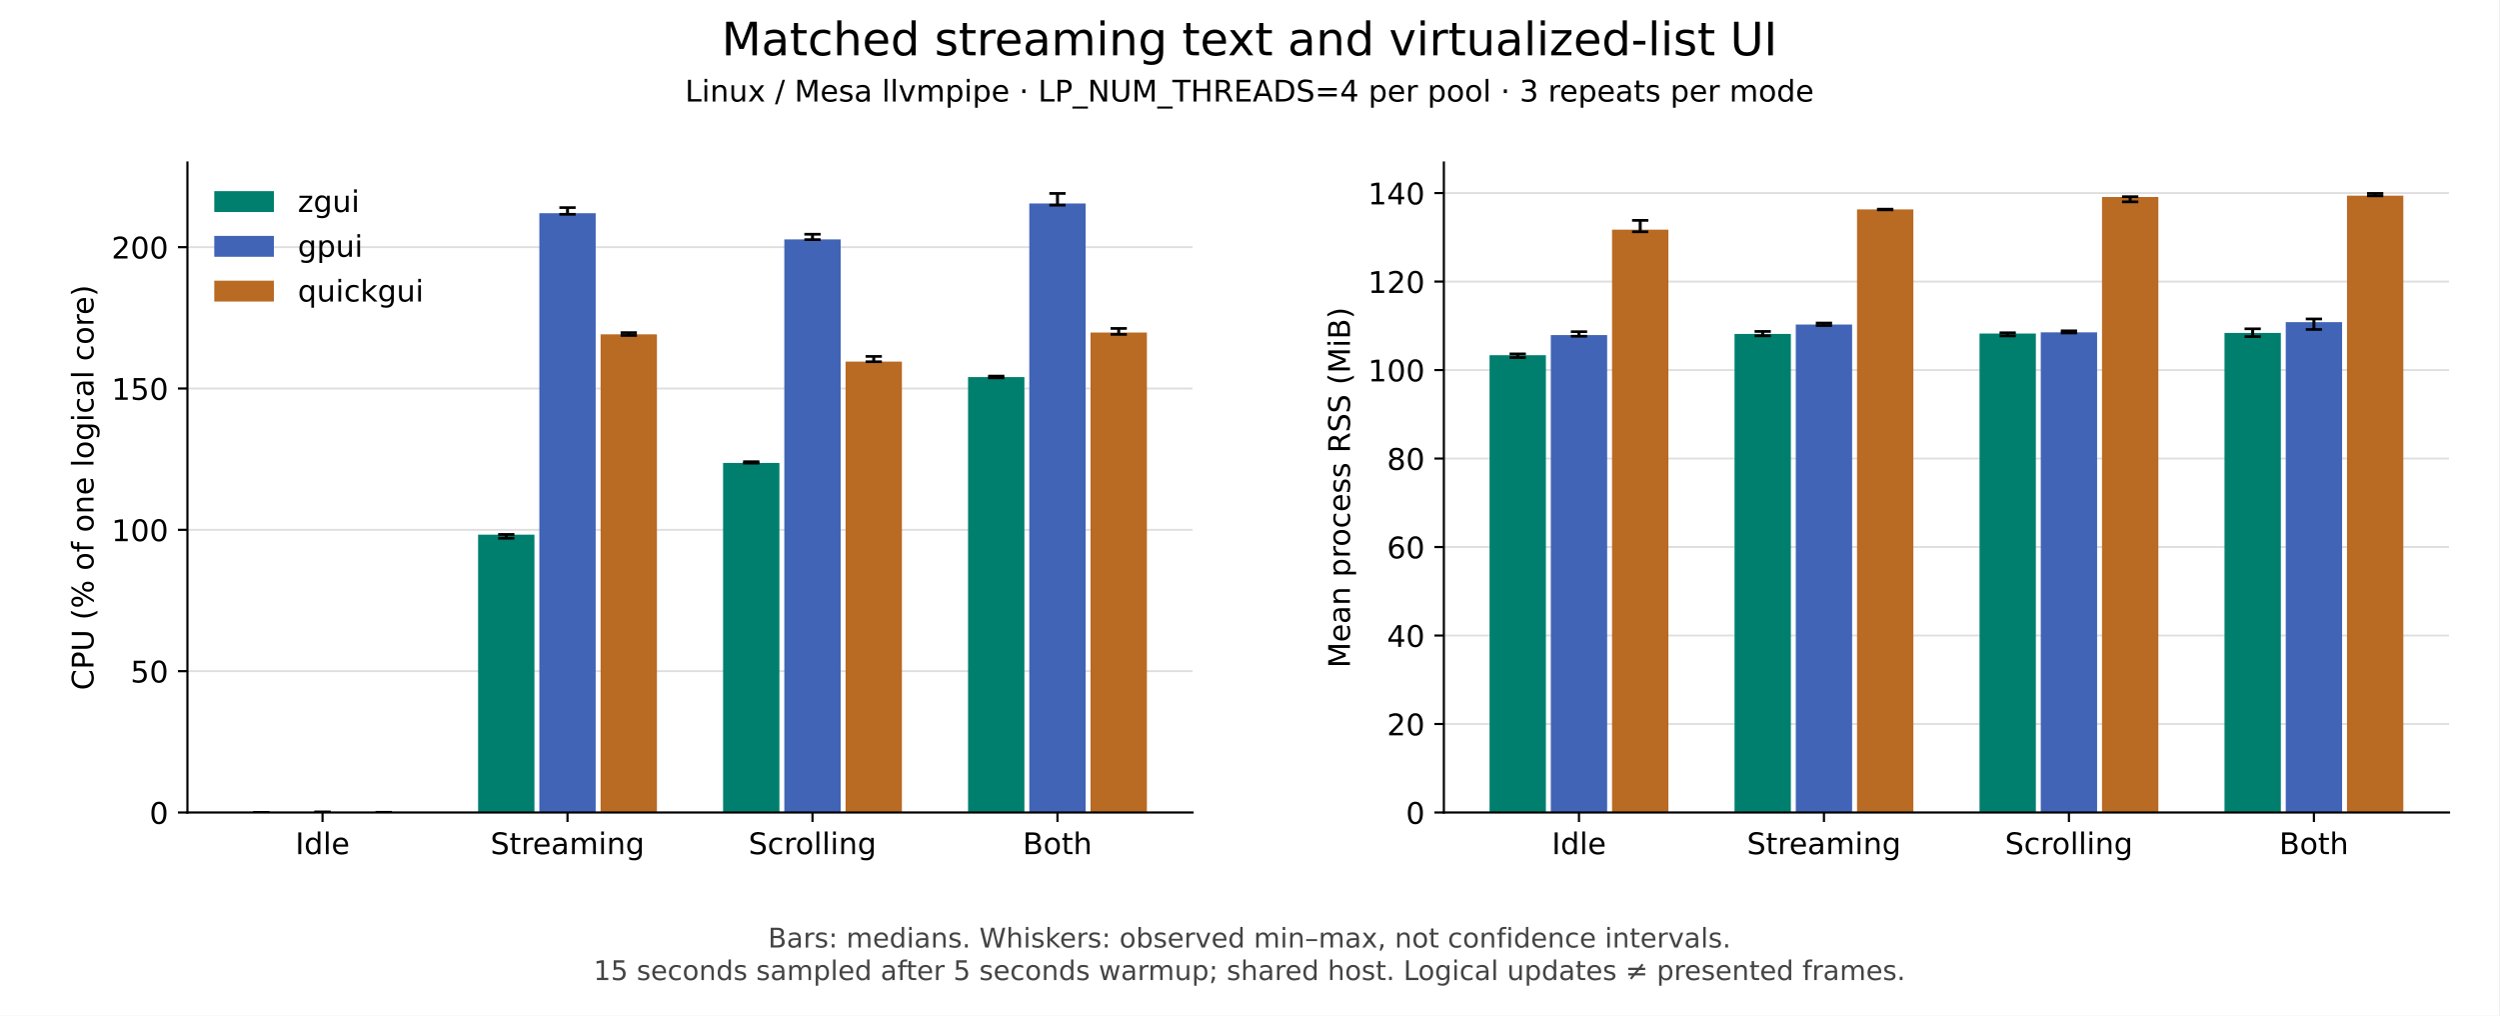
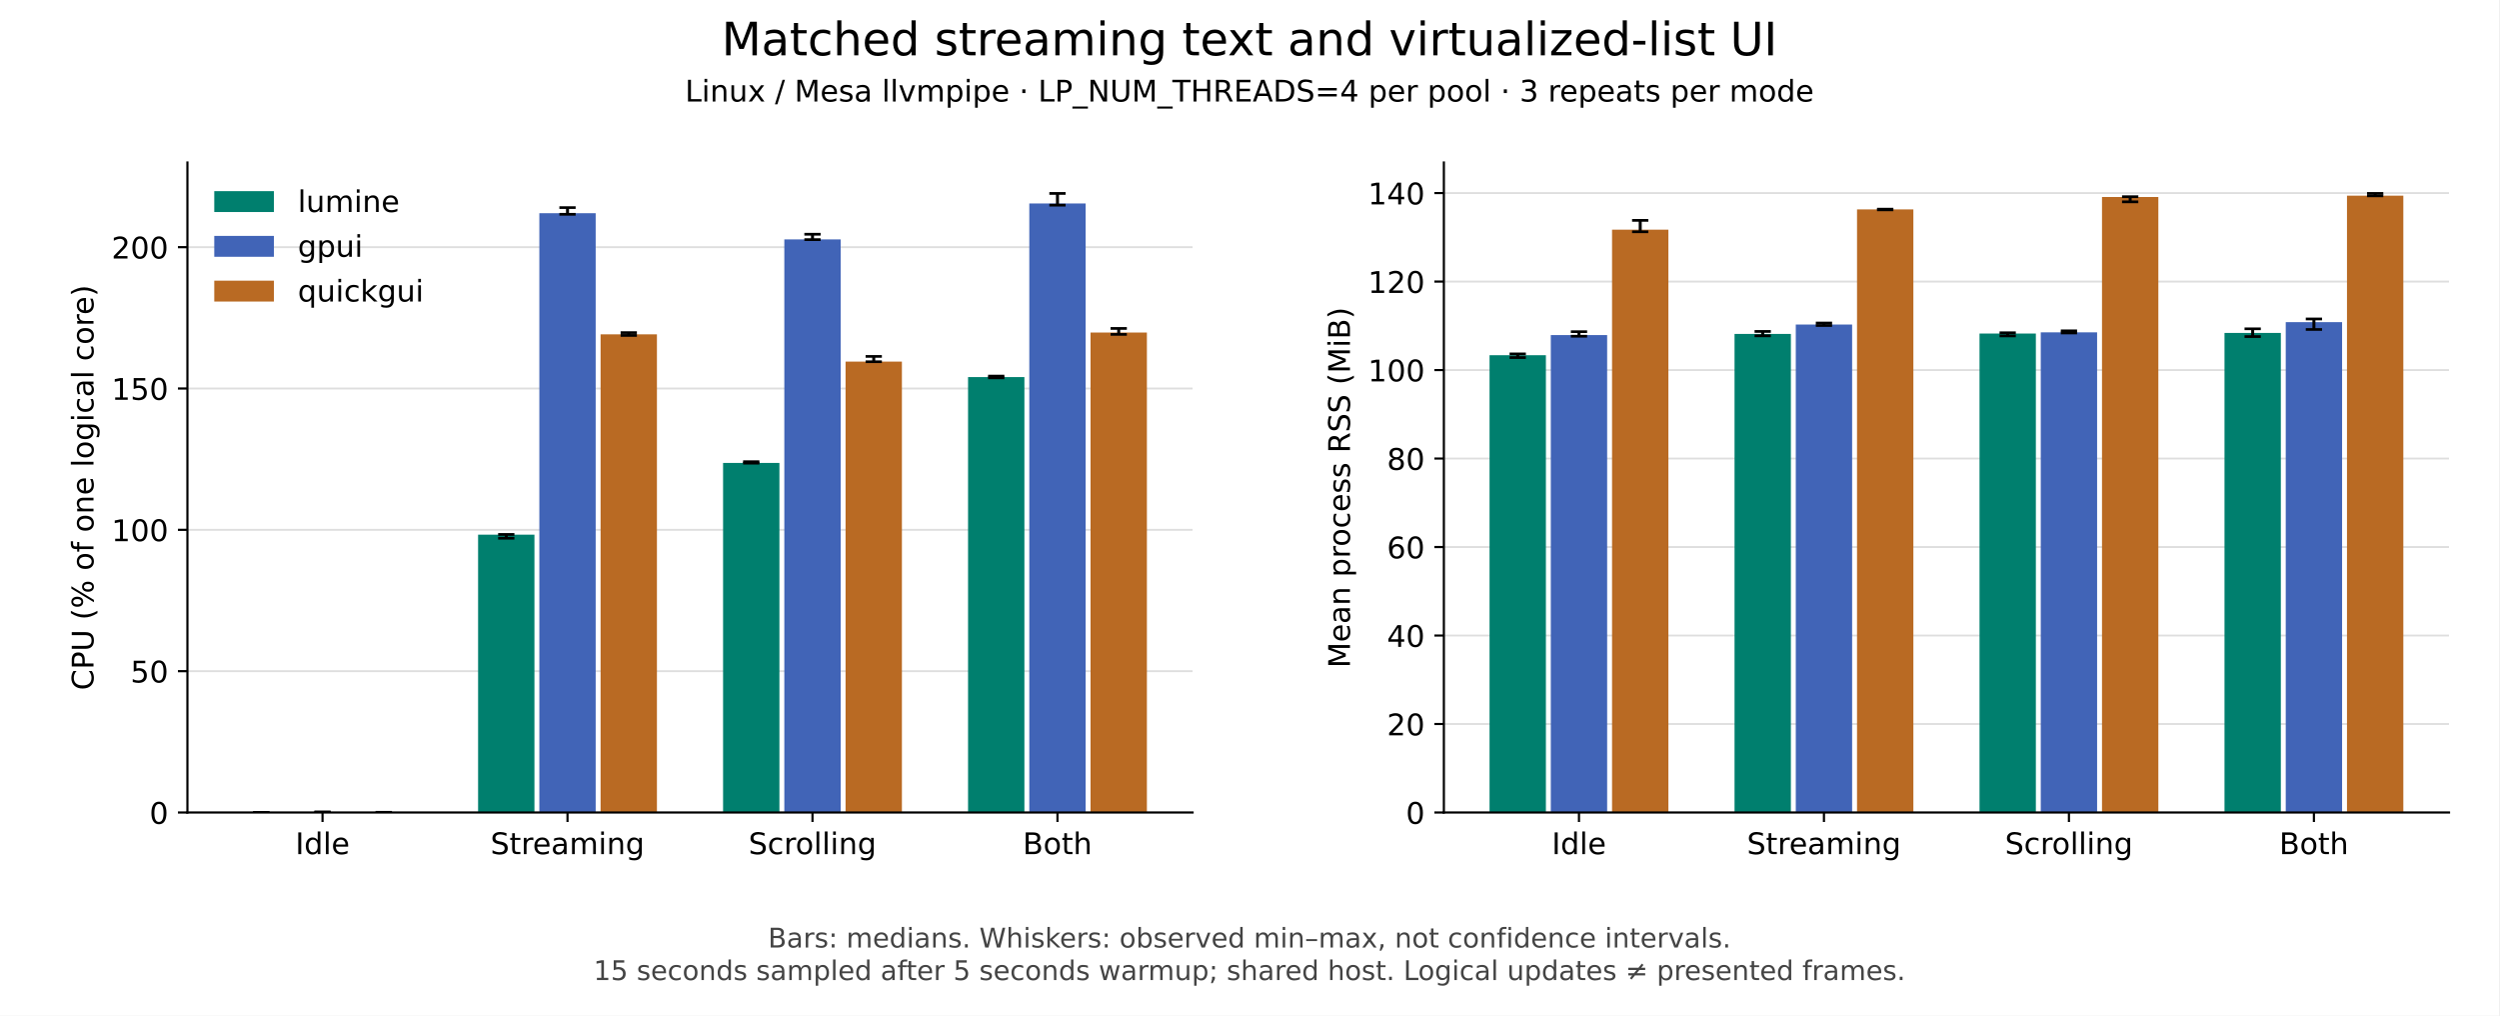
<svg xmlns="http://www.w3.org/2000/svg" xmlns:xlink="http://www.w3.org/1999/xlink" width="921.6pt" height="374.4pt" viewBox="0 0 921.6 374.4" version="1.1">
  <defs>
    <style type="text/css">*{stroke-linejoin: round; stroke-linecap: butt}</style>
  </defs>
  <g id="figure_1">
    <g id="patch_1">
      <path d="M 0 374.4  L 921.6 374.4  L 921.6 0  L 0 0  z " style="fill: #ffffff" />
    </g>
    <g id="axes_1">
      <g id="patch_2">
        <path d="M 69.12 299.52  L 439.808 299.52  L 439.808 59.904  L 69.12 59.904  z " style="fill: #ffffff" />
      </g>
      <g id="matplotlib.axis_1">
        <g id="xtick_1">
          <g id="line2d_1">
            <defs>
              <path id="m45c8a09daf" d="M 0 0  L 0 3.5  " style="stroke: #000000; stroke-width: 0.8" />
            </defs>
            <g>
              <use xlink:href="#m45c8a09daf" x="118.946" y="299.52" style="stroke: #000000; stroke-width: 0.8" />
            </g>
          </g>
          <g id="text_1">
            <text style="font-size: 11px; font-family: 'DejaVu Sans'; text-anchor: middle" x="118.946" y="314.878" transform="rotate(-0 118.9456 314.8783)">Idle</text>
          </g>
        </g>
        <g id="xtick_2">
          <g id="line2d_2">
            <g>
              <use xlink:href="#m45c8a09daf" x="209.291" y="299.52" style="stroke: #000000; stroke-width: 0.8" />
            </g>
          </g>
          <g id="text_2">
            <text style="font-size: 11px; font-family: 'DejaVu Sans'; text-anchor: middle" x="209.291" y="314.878" transform="rotate(-0 209.2912 314.8783)">Streaming</text>
          </g>
        </g>
        <g id="xtick_3">
          <g id="line2d_3">
            <g>
              <use xlink:href="#m45c8a09daf" x="299.637" y="299.52" style="stroke: #000000; stroke-width: 0.8" />
            </g>
          </g>
          <g id="text_3">
            <text style="font-size: 11px; font-family: 'DejaVu Sans'; text-anchor: middle" x="299.637" y="314.878" transform="rotate(-0 299.6368 314.8783)">Scrolling</text>
          </g>
        </g>
        <g id="xtick_4">
          <g id="line2d_4">
            <g>
              <use xlink:href="#m45c8a09daf" x="389.982" y="299.52" style="stroke: #000000; stroke-width: 0.8" />
            </g>
          </g>
          <g id="text_4">
            <text style="font-size: 11px; font-family: 'DejaVu Sans'; text-anchor: middle" x="389.982" y="314.878" transform="rotate(-0 389.9824 314.8783)">Both</text>
          </g>
        </g>
      </g>
      <g id="matplotlib.axis_2">
        <g id="ytick_1">
          <g id="line2d_5">
            <path d="M 69.12 299.52  L 439.808 299.52  " clip-path="url(#p979e7d7cf9)" style="fill: none; stroke: #dedede; stroke-width: 0.7; stroke-linecap: square" />
          </g>
          <g id="line2d_6">
            <defs>
              <path id="m3b2ead3427" d="M 0 0  L -3.5 0  " style="stroke: #000000; stroke-width: 0.8" />
            </defs>
            <g>
              <use xlink:href="#m3b2ead3427" x="69.12" y="299.52" style="stroke: #000000; stroke-width: 0.8" />
            </g>
          </g>
          <g id="text_5">
            <text style="font-size: 11px; font-family: 'DejaVu Sans'; text-anchor: end" x="62.12" y="303.699" transform="rotate(-0 62.12 303.6987)">0</text>
          </g>
        </g>
        <g id="ytick_2">
          <g id="line2d_7">
            <path d="M 69.12 247.419  L 439.808 247.419  " clip-path="url(#p979e7d7cf9)" style="fill: none; stroke: #dedede; stroke-width: 0.7; stroke-linecap: square" />
          </g>
          <g id="line2d_8">
            <g>
              <use xlink:href="#m3b2ead3427" x="69.12" y="247.419" style="stroke: #000000; stroke-width: 0.8" />
            </g>
          </g>
          <g id="text_6">
            <text style="font-size: 11px; font-family: 'DejaVu Sans'; text-anchor: end" x="62.12" y="251.598" transform="rotate(-0 62.12 251.598)">50</text>
          </g>
        </g>
        <g id="ytick_3">
          <g id="line2d_9">
            <path d="M 69.12 195.318  L 439.808 195.318  " clip-path="url(#p979e7d7cf9)" style="fill: none; stroke: #dedede; stroke-width: 0.7; stroke-linecap: square" />
          </g>
          <g id="line2d_10">
            <g>
              <use xlink:href="#m3b2ead3427" x="69.12" y="195.318" style="stroke: #000000; stroke-width: 0.8" />
            </g>
          </g>
          <g id="text_7">
            <text style="font-size: 11px; font-family: 'DejaVu Sans'; text-anchor: end" x="62.12" y="199.497" transform="rotate(-0 62.12 199.4972)">100</text>
          </g>
        </g>
        <g id="ytick_4">
          <g id="line2d_11">
            <path d="M 69.12 143.218  L 439.808 143.218  " clip-path="url(#p979e7d7cf9)" style="fill: none; stroke: #dedede; stroke-width: 0.7; stroke-linecap: square" />
          </g>
          <g id="line2d_12">
            <g>
              <use xlink:href="#m3b2ead3427" x="69.12" y="143.218" style="stroke: #000000; stroke-width: 0.8" />
            </g>
          </g>
          <g id="text_8">
            <text style="font-size: 11px; font-family: 'DejaVu Sans'; text-anchor: end" x="62.12" y="147.396" transform="rotate(-0 62.12 147.3964)">150</text>
          </g>
        </g>
        <g id="ytick_5">
          <g id="line2d_13">
            <path d="M 69.12 91.117  L 439.808 91.117  " clip-path="url(#p979e7d7cf9)" style="fill: none; stroke: #dedede; stroke-width: 0.7; stroke-linecap: square" />
          </g>
          <g id="line2d_14">
            <g>
              <use xlink:href="#m3b2ead3427" x="69.12" y="91.117" style="stroke: #000000; stroke-width: 0.8" />
            </g>
          </g>
          <g id="text_9">
            <text style="font-size: 11px; font-family: 'DejaVu Sans'; text-anchor: end" x="62.12" y="95.296" transform="rotate(-0 62.12 95.29567)">200</text>
          </g>
        </g>
        <g id="text_10">
          <text style="font-size: 11px; font-family: 'DejaVu Sans'; text-anchor: middle" x="34.481" y="179.712" transform="rotate(-90 34.48117 179.712)">CPU (% of one logical core)</text>
        </g>
      </g>
      <g id="patch_3">
        <path d="M 85.969 299.52  L 106.749 299.52  L 106.749 299.52  L 85.969 299.52  z " clip-path="url(#p979e7d7cf9)" style="fill: #007f6e" />
      </g>
      <g id="patch_4">
        <path d="M 176.315 299.52  L 197.095 299.52  L 197.095 197.094  L 176.315 197.094  z " clip-path="url(#p979e7d7cf9)" style="fill: #007f6e" />
      </g>
      <g id="patch_5">
        <path d="M 266.661 299.52  L 287.44 299.52  L 287.44 170.658  L 266.661 170.658  z " clip-path="url(#p979e7d7cf9)" style="fill: #007f6e" />
      </g>
      <g id="patch_6">
        <path d="M 357.006 299.52  L 377.786 299.52  L 377.786 139.001  L 357.006 139.001  z " clip-path="url(#p979e7d7cf9)" style="fill: #007f6e" />
      </g>
      <g id="patch_7">
        <path d="M 108.556 299.52  L 129.335 299.52  L 129.335 299.381  L 108.556 299.381  z " clip-path="url(#p979e7d7cf9)" style="fill: #4164b7" />
      </g>
      <g id="patch_8">
        <path d="M 198.901 299.52  L 219.681 299.52  L 219.681 78.601  L 198.901 78.601  z " clip-path="url(#p979e7d7cf9)" style="fill: #4164b7" />
      </g>
      <g id="patch_9">
        <path d="M 289.247 299.52  L 310.027 299.52  L 310.027 88.243  L 289.247 88.243  z " clip-path="url(#p979e7d7cf9)" style="fill: #4164b7" />
      </g>
      <g id="patch_10">
        <path d="M 379.593 299.52  L 400.372 299.52  L 400.372 75.011  L 379.593 75.011  z " clip-path="url(#p979e7d7cf9)" style="fill: #4164b7" />
      </g>
      <g id="patch_11">
        <path d="M 131.142 299.52  L 151.922 299.52  L 151.922 299.52  L 131.142 299.52  z " clip-path="url(#p979e7d7cf9)" style="fill: #b96a23" />
      </g>
      <g id="patch_12">
        <path d="M 221.488 299.52  L 242.267 299.52  L 242.267 123.252  L 221.488 123.252  z " clip-path="url(#p979e7d7cf9)" style="fill: #b96a23" />
      </g>
      <g id="patch_13">
        <path d="M 311.833 299.52  L 332.613 299.52  L 332.613 133.296  L 311.833 133.296  z " clip-path="url(#p979e7d7cf9)" style="fill: #b96a23" />
      </g>
      <g id="patch_14">
        <path d="M 402.179 299.52  L 422.959 299.52  L 422.959 122.585  L 402.179 122.585  z " clip-path="url(#p979e7d7cf9)" style="fill: #b96a23" />
      </g>
      <g id="LineCollection_1">
        <path d="M 96.359 299.52  L 96.359 299.52  " clip-path="url(#p979e7d7cf9)" style="fill: none; stroke: #000000; stroke-width: 1.1" />
        <path d="M 186.705 198.415  L 186.705 197.012  " clip-path="url(#p979e7d7cf9)" style="fill: none; stroke: #000000; stroke-width: 1.1" />
        <path d="M 277.05 170.754  L 277.05 170.197  " clip-path="url(#p979e7d7cf9)" style="fill: none; stroke: #000000; stroke-width: 1.1" />
        <path d="M 367.396 139.278  L 367.396 138.644  " clip-path="url(#p979e7d7cf9)" style="fill: none; stroke: #000000; stroke-width: 1.1" />
      </g>
      <g id="line2d_15">
        <defs>
          <path id="m9c04621bc5" d="M 3 0  L -3 -0  " style="stroke: #000000" />
        </defs>
        <g clip-path="url(#p979e7d7cf9)">
          <use xlink:href="#m9c04621bc5" x="96.359" y="299.52" style="fill: #1f77b4; stroke: #000000" />
          <use xlink:href="#m9c04621bc5" x="186.705" y="198.415" style="fill: #1f77b4; stroke: #000000" />
          <use xlink:href="#m9c04621bc5" x="277.05" y="170.754" style="fill: #1f77b4; stroke: #000000" />
          <use xlink:href="#m9c04621bc5" x="367.396" y="139.278" style="fill: #1f77b4; stroke: #000000" />
        </g>
      </g>
      <g id="line2d_16">
        <g clip-path="url(#p979e7d7cf9)">
          <use xlink:href="#m9c04621bc5" x="96.359" y="299.52" style="fill: #1f77b4; stroke: #000000" />
          <use xlink:href="#m9c04621bc5" x="186.705" y="197.012" style="fill: #1f77b4; stroke: #000000" />
          <use xlink:href="#m9c04621bc5" x="277.05" y="170.197" style="fill: #1f77b4; stroke: #000000" />
          <use xlink:href="#m9c04621bc5" x="367.396" y="138.644" style="fill: #1f77b4; stroke: #000000" />
        </g>
      </g>
      <g id="LineCollection_2">
        <path d="M 118.946 299.381  L 118.946 299.381  " clip-path="url(#p979e7d7cf9)" style="fill: none; stroke: #000000; stroke-width: 1.1" />
        <path d="M 209.291 78.993  L 209.291 76.528  " clip-path="url(#p979e7d7cf9)" style="fill: none; stroke: #000000; stroke-width: 1.1" />
        <path d="M 299.637 88.341  L 299.637 86.348  " clip-path="url(#p979e7d7cf9)" style="fill: none; stroke: #000000; stroke-width: 1.1" />
        <path d="M 389.982 75.631  L 389.982 71.314  " clip-path="url(#p979e7d7cf9)" style="fill: none; stroke: #000000; stroke-width: 1.1" />
      </g>
      <g id="line2d_17">
        <g clip-path="url(#p979e7d7cf9)">
          <use xlink:href="#m9c04621bc5" x="118.946" y="299.381" style="fill: #1f77b4; stroke: #000000" />
          <use xlink:href="#m9c04621bc5" x="209.291" y="78.993" style="fill: #1f77b4; stroke: #000000" />
          <use xlink:href="#m9c04621bc5" x="299.637" y="88.341" style="fill: #1f77b4; stroke: #000000" />
          <use xlink:href="#m9c04621bc5" x="389.982" y="75.631" style="fill: #1f77b4; stroke: #000000" />
        </g>
      </g>
      <g id="line2d_18">
        <g clip-path="url(#p979e7d7cf9)">
          <use xlink:href="#m9c04621bc5" x="118.946" y="299.381" style="fill: #1f77b4; stroke: #000000" />
          <use xlink:href="#m9c04621bc5" x="209.291" y="76.528" style="fill: #1f77b4; stroke: #000000" />
          <use xlink:href="#m9c04621bc5" x="299.637" y="86.348" style="fill: #1f77b4; stroke: #000000" />
          <use xlink:href="#m9c04621bc5" x="389.982" y="71.314" style="fill: #1f77b4; stroke: #000000" />
        </g>
      </g>
      <g id="LineCollection_3">
        <path d="M 141.532 299.52  L 141.532 299.451  " clip-path="url(#p979e7d7cf9)" style="fill: none; stroke: #000000; stroke-width: 1.1" />
        <path d="M 231.878 123.653  L 231.878 122.613  " clip-path="url(#p979e7d7cf9)" style="fill: none; stroke: #000000; stroke-width: 1.1" />
        <path d="M 322.223 133.349  L 322.223 131.383  " clip-path="url(#p979e7d7cf9)" style="fill: none; stroke: #000000; stroke-width: 1.1" />
        <path d="M 412.569 123.274  L 412.569 121.074  " clip-path="url(#p979e7d7cf9)" style="fill: none; stroke: #000000; stroke-width: 1.1" />
      </g>
      <g id="line2d_19">
        <g clip-path="url(#p979e7d7cf9)">
          <use xlink:href="#m9c04621bc5" x="141.532" y="299.52" style="fill: #1f77b4; stroke: #000000" />
          <use xlink:href="#m9c04621bc5" x="231.878" y="123.653" style="fill: #1f77b4; stroke: #000000" />
          <use xlink:href="#m9c04621bc5" x="322.223" y="133.349" style="fill: #1f77b4; stroke: #000000" />
          <use xlink:href="#m9c04621bc5" x="412.569" y="123.274" style="fill: #1f77b4; stroke: #000000" />
        </g>
      </g>
      <g id="line2d_20">
        <g clip-path="url(#p979e7d7cf9)">
          <use xlink:href="#m9c04621bc5" x="141.532" y="299.451" style="fill: #1f77b4; stroke: #000000" />
          <use xlink:href="#m9c04621bc5" x="231.878" y="122.613" style="fill: #1f77b4; stroke: #000000" />
          <use xlink:href="#m9c04621bc5" x="322.223" y="131.383" style="fill: #1f77b4; stroke: #000000" />
          <use xlink:href="#m9c04621bc5" x="412.569" y="121.074" style="fill: #1f77b4; stroke: #000000" />
        </g>
      </g>
      <g id="patch_15">
        <path d="M 69.12 299.52  L 69.12 59.904  " style="fill: none; stroke: #000000; stroke-width: 0.8; stroke-linejoin: miter; stroke-linecap: square" />
      </g>
      <g id="patch_16">
        <path d="M 69.12 299.52  L 439.808 299.52  " style="fill: none; stroke: #000000; stroke-width: 0.8; stroke-linejoin: miter; stroke-linecap: square" />
      </g>
      <g id="legend_1">
        <g id="patch_17">
          <path d="M 79.02 78.162  L 101.02 78.162  L 101.02 70.462  L 79.02 70.462  z " style="fill: #007f6e" />
        </g>
        <g id="text_11">
-           <text style="font-size: 11px; font-family: 'DejaVu Sans'; text-anchor: start" x="109.82" y="78.162" transform="rotate(-0 109.82 78.16228)">zgui</text>
+           <text style="font-size: 11px; font-family: 'DejaVu Sans'; text-anchor: start" x="109.82" y="78.162" transform="rotate(-0 109.82 78.16228)">lumine</text>
        </g>
        <g id="patch_18">
          <path d="M 79.02 94.663  L 101.02 94.663  L 101.02 86.963  L 79.02 86.963  z " style="fill: #4164b7" />
        </g>
        <g id="text_12">
          <text style="font-size: 11px; font-family: 'DejaVu Sans'; text-anchor: start" x="109.82" y="94.663" transform="rotate(-0 109.82 94.66314)">gpui</text>
        </g>
        <g id="patch_19">
          <path d="M 79.02 111.164  L 101.02 111.164  L 101.02 103.464  L 79.02 103.464  z " style="fill: #b96a23" />
        </g>
        <g id="text_13">
          <text style="font-size: 11px; font-family: 'DejaVu Sans'; text-anchor: start" x="109.82" y="111.164" transform="rotate(-0 109.82 111.164)">quickgui</text>
        </g>
      </g>
    </g>
    <g id="axes_2">
      <g id="patch_20">
        <path d="M 532.48 299.52  L 903.168 299.52  L 903.168 59.904  L 532.48 59.904  z " style="fill: #ffffff" />
      </g>
      <g id="matplotlib.axis_3">
        <g id="xtick_5">
          <g id="line2d_21">
            <g>
              <use xlink:href="#m45c8a09daf" x="582.306" y="299.52" style="stroke: #000000; stroke-width: 0.8" />
            </g>
          </g>
          <g id="text_14">
            <text style="font-size: 11px; font-family: 'DejaVu Sans'; text-anchor: middle" x="582.306" y="314.878" transform="rotate(-0 582.3056 314.8783)">Idle</text>
          </g>
        </g>
        <g id="xtick_6">
          <g id="line2d_22">
            <g>
              <use xlink:href="#m45c8a09daf" x="672.651" y="299.52" style="stroke: #000000; stroke-width: 0.8" />
            </g>
          </g>
          <g id="text_15">
            <text style="font-size: 11px; font-family: 'DejaVu Sans'; text-anchor: middle" x="672.651" y="314.878" transform="rotate(-0 672.6512 314.8783)">Streaming</text>
          </g>
        </g>
        <g id="xtick_7">
          <g id="line2d_23">
            <g>
              <use xlink:href="#m45c8a09daf" x="762.997" y="299.52" style="stroke: #000000; stroke-width: 0.8" />
            </g>
          </g>
          <g id="text_16">
            <text style="font-size: 11px; font-family: 'DejaVu Sans'; text-anchor: middle" x="762.997" y="314.878" transform="rotate(-0 762.9968 314.8783)">Scrolling</text>
          </g>
        </g>
        <g id="xtick_8">
          <g id="line2d_24">
            <g>
              <use xlink:href="#m45c8a09daf" x="853.342" y="299.52" style="stroke: #000000; stroke-width: 0.8" />
            </g>
          </g>
          <g id="text_17">
            <text style="font-size: 11px; font-family: 'DejaVu Sans'; text-anchor: middle" x="853.342" y="314.878" transform="rotate(-0 853.3424 314.8783)">Both</text>
          </g>
        </g>
      </g>
      <g id="matplotlib.axis_4">
        <g id="ytick_6">
          <g id="line2d_25">
            <path d="M 532.48 299.52  L 903.168 299.52  " clip-path="url(#p21c780830b)" style="fill: none; stroke: #dedede; stroke-width: 0.7; stroke-linecap: square" />
          </g>
          <g id="line2d_26">
            <g>
              <use xlink:href="#m3b2ead3427" x="532.48" y="299.52" style="stroke: #000000; stroke-width: 0.8" />
            </g>
          </g>
          <g id="text_18">
            <text style="font-size: 11px; font-family: 'DejaVu Sans'; text-anchor: end" x="525.48" y="303.699" transform="rotate(-0 525.48 303.6987)">0</text>
          </g>
        </g>
        <g id="ytick_7">
          <g id="line2d_27">
            <path d="M 532.48 266.899  L 903.168 266.899  " clip-path="url(#p21c780830b)" style="fill: none; stroke: #dedede; stroke-width: 0.7; stroke-linecap: square" />
          </g>
          <g id="line2d_28">
            <g>
              <use xlink:href="#m3b2ead3427" x="532.48" y="266.899" style="stroke: #000000; stroke-width: 0.8" />
            </g>
          </g>
          <g id="text_19">
            <text style="font-size: 11px; font-family: 'DejaVu Sans'; text-anchor: end" x="525.48" y="271.078" transform="rotate(-0 525.48 271.078)">20</text>
          </g>
        </g>
        <g id="ytick_8">
          <g id="line2d_29">
            <path d="M 532.48 234.279  L 903.168 234.279  " clip-path="url(#p21c780830b)" style="fill: none; stroke: #dedede; stroke-width: 0.7; stroke-linecap: square" />
          </g>
          <g id="line2d_30">
            <g>
              <use xlink:href="#m3b2ead3427" x="532.48" y="234.279" style="stroke: #000000; stroke-width: 0.8" />
            </g>
          </g>
          <g id="text_20">
            <text style="font-size: 11px; font-family: 'DejaVu Sans'; text-anchor: end" x="525.48" y="238.457" transform="rotate(-0 525.48 238.4573)">40</text>
          </g>
        </g>
        <g id="ytick_9">
          <g id="line2d_31">
            <path d="M 532.48 201.658  L 903.168 201.658  " clip-path="url(#p21c780830b)" style="fill: none; stroke: #dedede; stroke-width: 0.7; stroke-linecap: square" />
          </g>
          <g id="line2d_32">
            <g>
              <use xlink:href="#m3b2ead3427" x="532.48" y="201.658" style="stroke: #000000; stroke-width: 0.8" />
            </g>
          </g>
          <g id="text_21">
            <text style="font-size: 11px; font-family: 'DejaVu Sans'; text-anchor: end" x="525.48" y="205.837" transform="rotate(-0 525.48 205.8366)">60</text>
          </g>
        </g>
        <g id="ytick_10">
          <g id="line2d_33">
            <path d="M 532.48 169.037  L 903.168 169.037  " clip-path="url(#p21c780830b)" style="fill: none; stroke: #dedede; stroke-width: 0.7; stroke-linecap: square" />
          </g>
          <g id="line2d_34">
            <g>
              <use xlink:href="#m3b2ead3427" x="532.48" y="169.037" style="stroke: #000000; stroke-width: 0.8" />
            </g>
          </g>
          <g id="text_22">
            <text style="font-size: 11px; font-family: 'DejaVu Sans'; text-anchor: end" x="525.48" y="173.216" transform="rotate(-0 525.48 173.2159)">80</text>
          </g>
        </g>
        <g id="ytick_11">
          <g id="line2d_35">
            <path d="M 532.48 136.417  L 903.168 136.417  " clip-path="url(#p21c780830b)" style="fill: none; stroke: #dedede; stroke-width: 0.7; stroke-linecap: square" />
          </g>
          <g id="line2d_36">
            <g>
              <use xlink:href="#m3b2ead3427" x="532.48" y="136.417" style="stroke: #000000; stroke-width: 0.8" />
            </g>
          </g>
          <g id="text_23">
            <text style="font-size: 11px; font-family: 'DejaVu Sans'; text-anchor: end" x="525.48" y="140.595" transform="rotate(-0 525.48 140.5952)">100</text>
          </g>
        </g>
        <g id="ytick_12">
          <g id="line2d_37">
            <path d="M 532.48 103.796  L 903.168 103.796  " clip-path="url(#p21c780830b)" style="fill: none; stroke: #dedede; stroke-width: 0.7; stroke-linecap: square" />
          </g>
          <g id="line2d_38">
            <g>
              <use xlink:href="#m3b2ead3427" x="532.48" y="103.796" style="stroke: #000000; stroke-width: 0.8" />
            </g>
          </g>
          <g id="text_24">
            <text style="font-size: 11px; font-family: 'DejaVu Sans'; text-anchor: end" x="525.48" y="107.975" transform="rotate(-0 525.48 107.9745)">120</text>
          </g>
        </g>
        <g id="ytick_13">
          <g id="line2d_39">
            <path d="M 532.48 71.175  L 903.168 71.175  " clip-path="url(#p21c780830b)" style="fill: none; stroke: #dedede; stroke-width: 0.7; stroke-linecap: square" />
          </g>
          <g id="line2d_40">
            <g>
              <use xlink:href="#m3b2ead3427" x="532.48" y="71.175" style="stroke: #000000; stroke-width: 0.8" />
            </g>
          </g>
          <g id="text_25">
            <text style="font-size: 11px; font-family: 'DejaVu Sans'; text-anchor: end" x="525.48" y="75.354" transform="rotate(-0 525.48 75.35385)">140</text>
          </g>
        </g>
        <g id="text_26">
          <text style="font-size: 11px; font-family: 'DejaVu Sans'; text-anchor: middle" x="497.841" y="179.712" transform="rotate(-90 497.8412 179.712)">Mean process RSS (MiB)</text>
        </g>
      </g>
      <g id="patch_21">
        <path d="M 549.329 299.52  L 570.109 299.52  L 570.109 130.95  L 549.329 130.95  z " clip-path="url(#p21c780830b)" style="fill: #007f6e" />
      </g>
      <g id="patch_22">
        <path d="M 639.675 299.52  L 660.455 299.52  L 660.455 123.101  L 639.675 123.101  z " clip-path="url(#p21c780830b)" style="fill: #007f6e" />
      </g>
      <g id="patch_23">
        <path d="M 730.021 299.52  L 750.8 299.52  L 750.8 122.948  L 730.021 122.948  z " clip-path="url(#p21c780830b)" style="fill: #007f6e" />
      </g>
      <g id="patch_24">
        <path d="M 820.366 299.52  L 841.146 299.52  L 841.146 122.725  L 820.366 122.725  z " clip-path="url(#p21c780830b)" style="fill: #007f6e" />
      </g>
      <g id="patch_25">
        <path d="M 571.916 299.52  L 592.695 299.52  L 592.695 123.515  L 571.916 123.515  z " clip-path="url(#p21c780830b)" style="fill: #4164b7" />
      </g>
      <g id="patch_26">
        <path d="M 662.261 299.52  L 683.041 299.52  L 683.041 119.633  L 662.261 119.633  z " clip-path="url(#p21c780830b)" style="fill: #4164b7" />
      </g>
      <g id="patch_27">
        <path d="M 752.607 299.52  L 773.387 299.52  L 773.387 122.502  L 752.607 122.502  z " clip-path="url(#p21c780830b)" style="fill: #4164b7" />
      </g>
      <g id="patch_28">
        <path d="M 842.953 299.52  L 863.732 299.52  L 863.732 118.744  L 842.953 118.744  z " clip-path="url(#p21c780830b)" style="fill: #4164b7" />
      </g>
      <g id="patch_29">
        <path d="M 594.502 299.52  L 615.282 299.52  L 615.282 84.663  L 594.502 84.663  z " clip-path="url(#p21c780830b)" style="fill: #b96a23" />
      </g>
      <g id="patch_30">
        <path d="M 684.848 299.52  L 705.627 299.52  L 705.627 77.186  L 684.848 77.186  z " clip-path="url(#p21c780830b)" style="fill: #b96a23" />
      </g>
      <g id="patch_31">
        <path d="M 775.193 299.52  L 795.973 299.52  L 795.973 72.618  L 775.193 72.618  z " clip-path="url(#p21c780830b)" style="fill: #b96a23" />
      </g>
      <g id="patch_32">
        <path d="M 865.539 299.52  L 886.319 299.52  L 886.319 72.138  L 865.539 72.138  z " clip-path="url(#p21c780830b)" style="fill: #b96a23" />
      </g>
      <g id="LineCollection_4">
        <path d="M 559.719 131.816  L 559.719 130.468  " clip-path="url(#p21c780830b)" style="fill: none; stroke: #000000; stroke-width: 1.1" />
        <path d="M 650.065 123.795  L 650.065 122.179  " clip-path="url(#p21c780830b)" style="fill: none; stroke: #000000; stroke-width: 1.1" />
        <path d="M 740.41 123.833  L 740.41 122.677  " clip-path="url(#p21c780830b)" style="fill: none; stroke: #000000; stroke-width: 1.1" />
        <path d="M 830.756 124.067  L 830.756 121.208  " clip-path="url(#p21c780830b)" style="fill: none; stroke: #000000; stroke-width: 1.1" />
      </g>
      <g id="line2d_41">
        <g clip-path="url(#p21c780830b)">
          <use xlink:href="#m9c04621bc5" x="559.719" y="131.816" style="fill: #1f77b4; stroke: #000000" />
          <use xlink:href="#m9c04621bc5" x="650.065" y="123.795" style="fill: #1f77b4; stroke: #000000" />
          <use xlink:href="#m9c04621bc5" x="740.41" y="123.833" style="fill: #1f77b4; stroke: #000000" />
          <use xlink:href="#m9c04621bc5" x="830.756" y="124.067" style="fill: #1f77b4; stroke: #000000" />
        </g>
      </g>
      <g id="line2d_42">
        <g clip-path="url(#p21c780830b)">
          <use xlink:href="#m9c04621bc5" x="559.719" y="130.468" style="fill: #1f77b4; stroke: #000000" />
          <use xlink:href="#m9c04621bc5" x="650.065" y="122.179" style="fill: #1f77b4; stroke: #000000" />
          <use xlink:href="#m9c04621bc5" x="740.41" y="122.677" style="fill: #1f77b4; stroke: #000000" />
          <use xlink:href="#m9c04621bc5" x="830.756" y="121.208" style="fill: #1f77b4; stroke: #000000" />
        </g>
      </g>
      <g id="LineCollection_5">
        <path d="M 582.306 123.948  L 582.306 122.266  " clip-path="url(#p21c780830b)" style="fill: none; stroke: #000000; stroke-width: 1.1" />
        <path d="M 672.651 119.993  L 672.651 119.069  " clip-path="url(#p21c780830b)" style="fill: none; stroke: #000000; stroke-width: 1.1" />
        <path d="M 762.997 122.75  L 762.997 121.954  " clip-path="url(#p21c780830b)" style="fill: none; stroke: #000000; stroke-width: 1.1" />
        <path d="M 853.342 121.458  L 853.342 117.582  " clip-path="url(#p21c780830b)" style="fill: none; stroke: #000000; stroke-width: 1.1" />
      </g>
      <g id="line2d_43">
        <g clip-path="url(#p21c780830b)">
          <use xlink:href="#m9c04621bc5" x="582.306" y="123.948" style="fill: #1f77b4; stroke: #000000" />
          <use xlink:href="#m9c04621bc5" x="672.651" y="119.993" style="fill: #1f77b4; stroke: #000000" />
          <use xlink:href="#m9c04621bc5" x="762.997" y="122.75" style="fill: #1f77b4; stroke: #000000" />
          <use xlink:href="#m9c04621bc5" x="853.342" y="121.458" style="fill: #1f77b4; stroke: #000000" />
        </g>
      </g>
      <g id="line2d_44">
        <g clip-path="url(#p21c780830b)">
          <use xlink:href="#m9c04621bc5" x="582.306" y="122.266" style="fill: #1f77b4; stroke: #000000" />
          <use xlink:href="#m9c04621bc5" x="672.651" y="119.069" style="fill: #1f77b4; stroke: #000000" />
          <use xlink:href="#m9c04621bc5" x="762.997" y="121.954" style="fill: #1f77b4; stroke: #000000" />
          <use xlink:href="#m9c04621bc5" x="853.342" y="117.582" style="fill: #1f77b4; stroke: #000000" />
        </g>
      </g>
      <g id="LineCollection_6">
        <path d="M 604.892 85.447  L 604.892 81.242  " clip-path="url(#p21c780830b)" style="fill: none; stroke: #000000; stroke-width: 1.1" />
        <path d="M 695.238 77.354  L 695.238 77.097  " clip-path="url(#p21c780830b)" style="fill: none; stroke: #000000; stroke-width: 1.1" />
        <path d="M 785.583 74.409  L 785.583 72.513  " clip-path="url(#p21c780830b)" style="fill: none; stroke: #000000; stroke-width: 1.1" />
        <path d="M 875.929 72.188  L 875.929 71.314  " clip-path="url(#p21c780830b)" style="fill: none; stroke: #000000; stroke-width: 1.1" />
      </g>
      <g id="line2d_45">
        <g clip-path="url(#p21c780830b)">
          <use xlink:href="#m9c04621bc5" x="604.892" y="85.447" style="fill: #1f77b4; stroke: #000000" />
          <use xlink:href="#m9c04621bc5" x="695.238" y="77.354" style="fill: #1f77b4; stroke: #000000" />
          <use xlink:href="#m9c04621bc5" x="785.583" y="74.409" style="fill: #1f77b4; stroke: #000000" />
          <use xlink:href="#m9c04621bc5" x="875.929" y="72.188" style="fill: #1f77b4; stroke: #000000" />
        </g>
      </g>
      <g id="line2d_46">
        <g clip-path="url(#p21c780830b)">
          <use xlink:href="#m9c04621bc5" x="604.892" y="81.242" style="fill: #1f77b4; stroke: #000000" />
          <use xlink:href="#m9c04621bc5" x="695.238" y="77.097" style="fill: #1f77b4; stroke: #000000" />
          <use xlink:href="#m9c04621bc5" x="785.583" y="72.513" style="fill: #1f77b4; stroke: #000000" />
          <use xlink:href="#m9c04621bc5" x="875.929" y="71.314" style="fill: #1f77b4; stroke: #000000" />
        </g>
      </g>
      <g id="patch_33">
        <path d="M 532.48 299.52  L 532.48 59.904  " style="fill: none; stroke: #000000; stroke-width: 0.8; stroke-linejoin: miter; stroke-linecap: square" />
      </g>
      <g id="patch_34">
        <path d="M 532.48 299.52  L 903.168 299.52  " style="fill: none; stroke: #000000; stroke-width: 0.8; stroke-linejoin: miter; stroke-linecap: square" />
      </g>
    </g>
    <g id="text_27">
      <text style="font-size: 17px; font-family: 'DejaVu Sans'; text-anchor: middle" x="460.8" y="20.405" transform="rotate(-0 460.8 20.40534)">Matched streaming text and virtualized-list UI</text>
    </g>
    <g id="text_28">
      <text style="font-size: 11px; font-family: 'DejaVu Sans'; text-anchor: middle" x="460.8" y="37.44" transform="rotate(-0 460.8 37.44)">Linux / Mesa llvmpipe · LP_NUM_THREADS=4 per pool · 3 repeats per mode</text>
    </g>
    <g id="text_29">
      <text style="font-size: 10px; font-family: 'DejaVu Sans'; fill: #444444" transform="translate(283.2484 349.2933)">Bars: medians. Whiskers: observed min–max, not confidence intervals.</text>
      <text style="font-size: 10px; font-family: 'DejaVu Sans'; fill: #444444" transform="translate(218.8938 361.296)">15 seconds sampled after 5 seconds warmup; shared host. Logical updates ≠ presented frames.</text>
    </g>
  </g>
  <defs>
    <clipPath id="p979e7d7cf9">
      <rect x="69.12" y="59.904" width="370.688" height="239.616" />
    </clipPath>
    <clipPath id="p21c780830b">
      <rect x="532.48" y="59.904" width="370.688" height="239.616" />
    </clipPath>
  </defs>
</svg>
